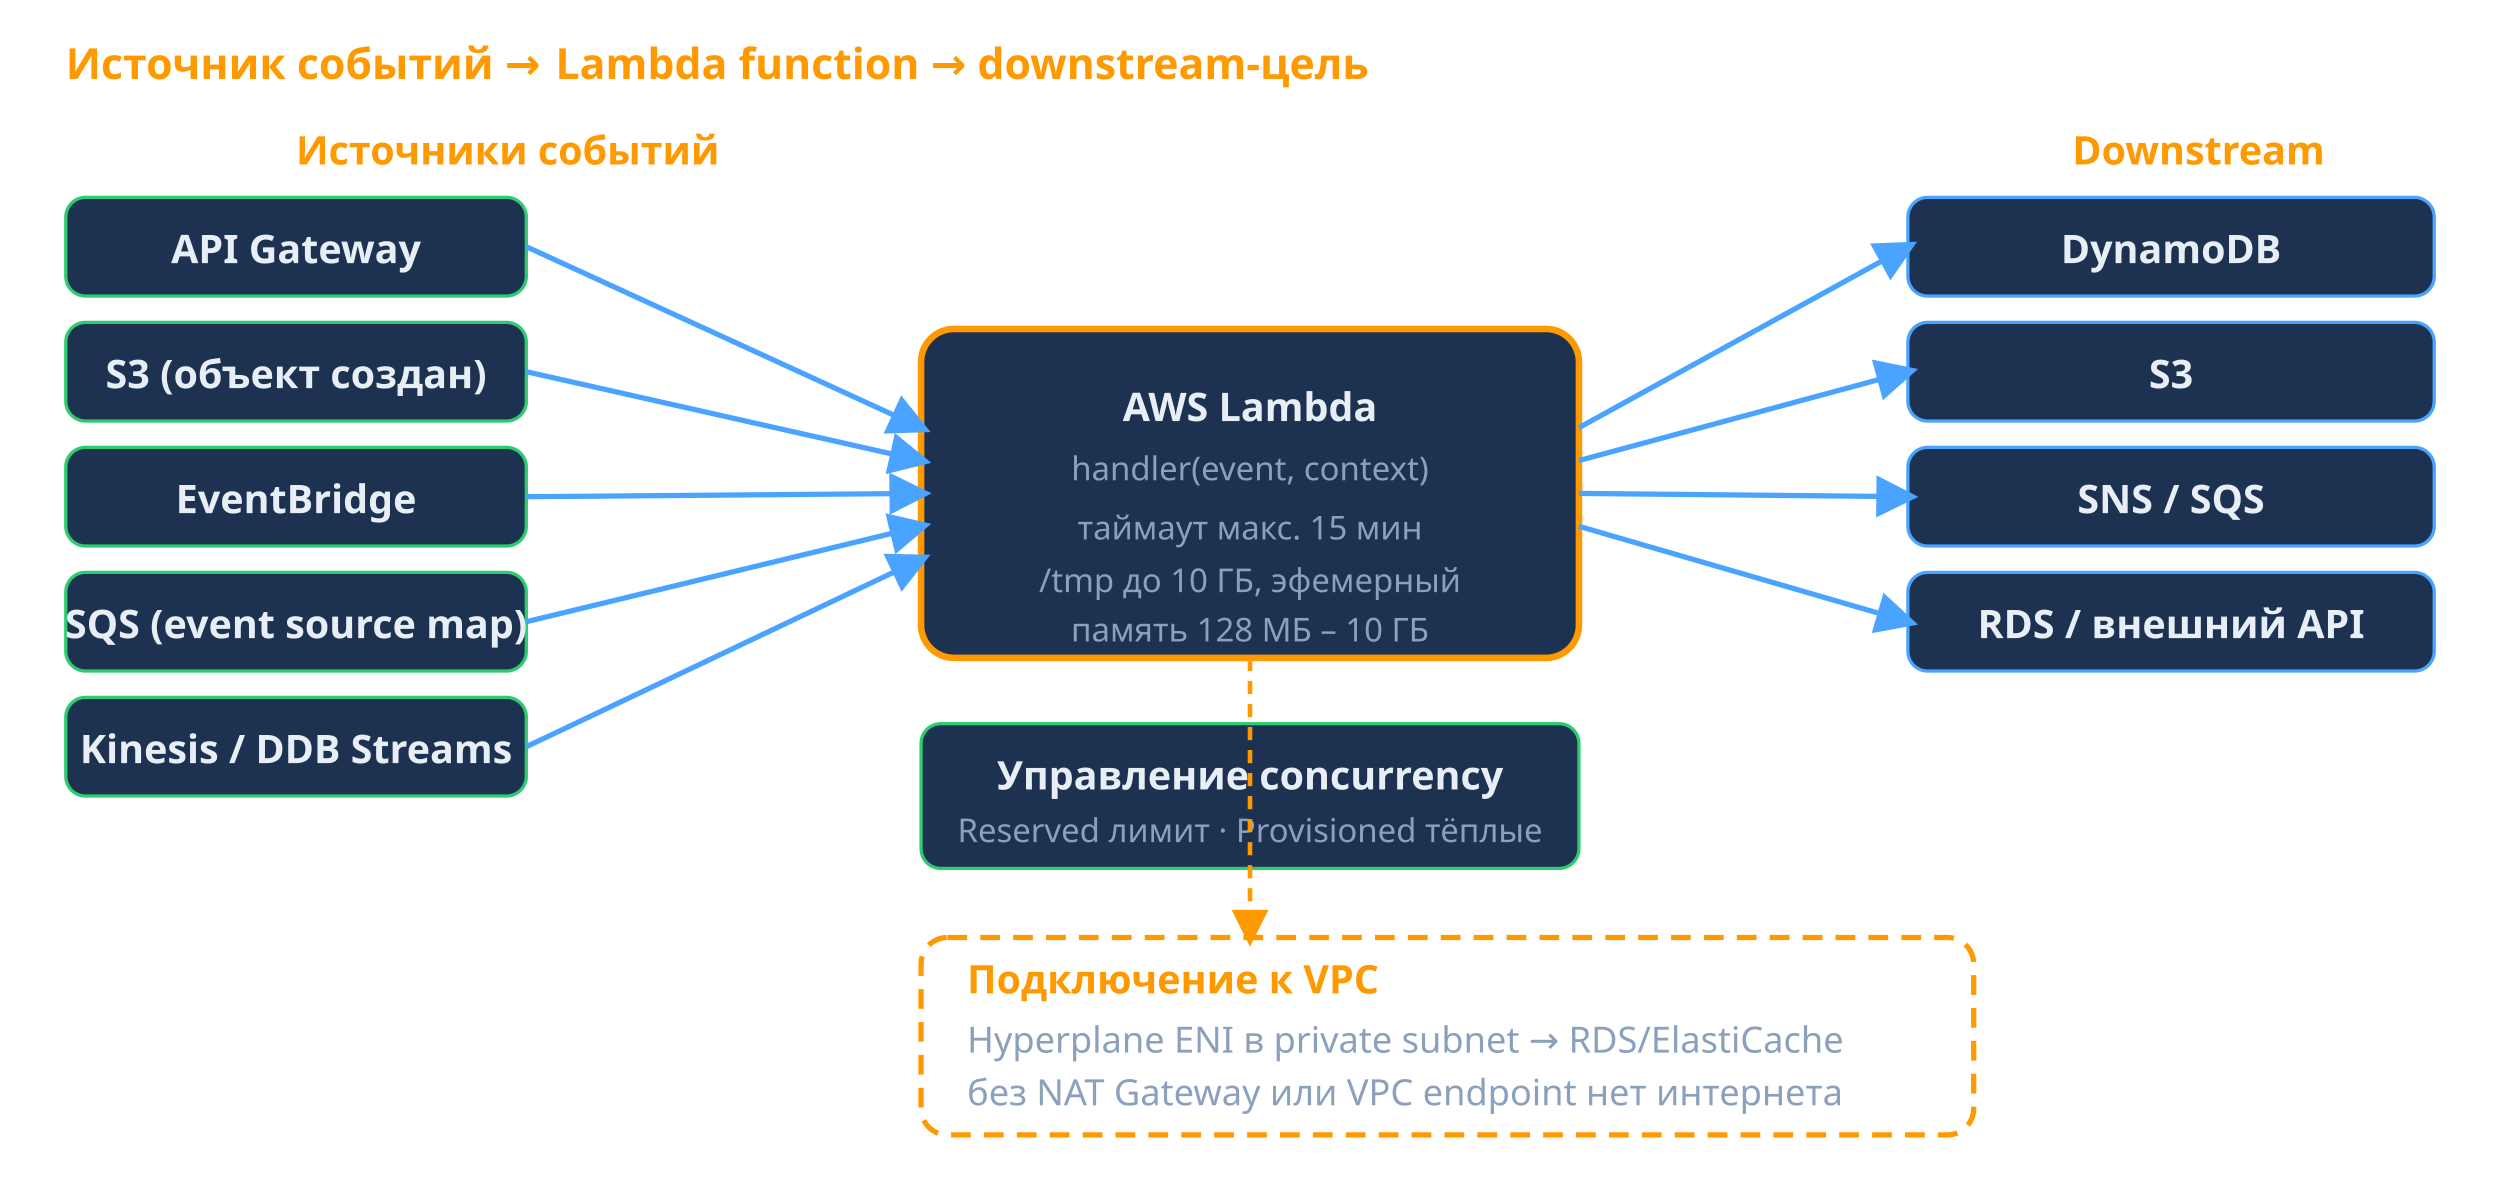
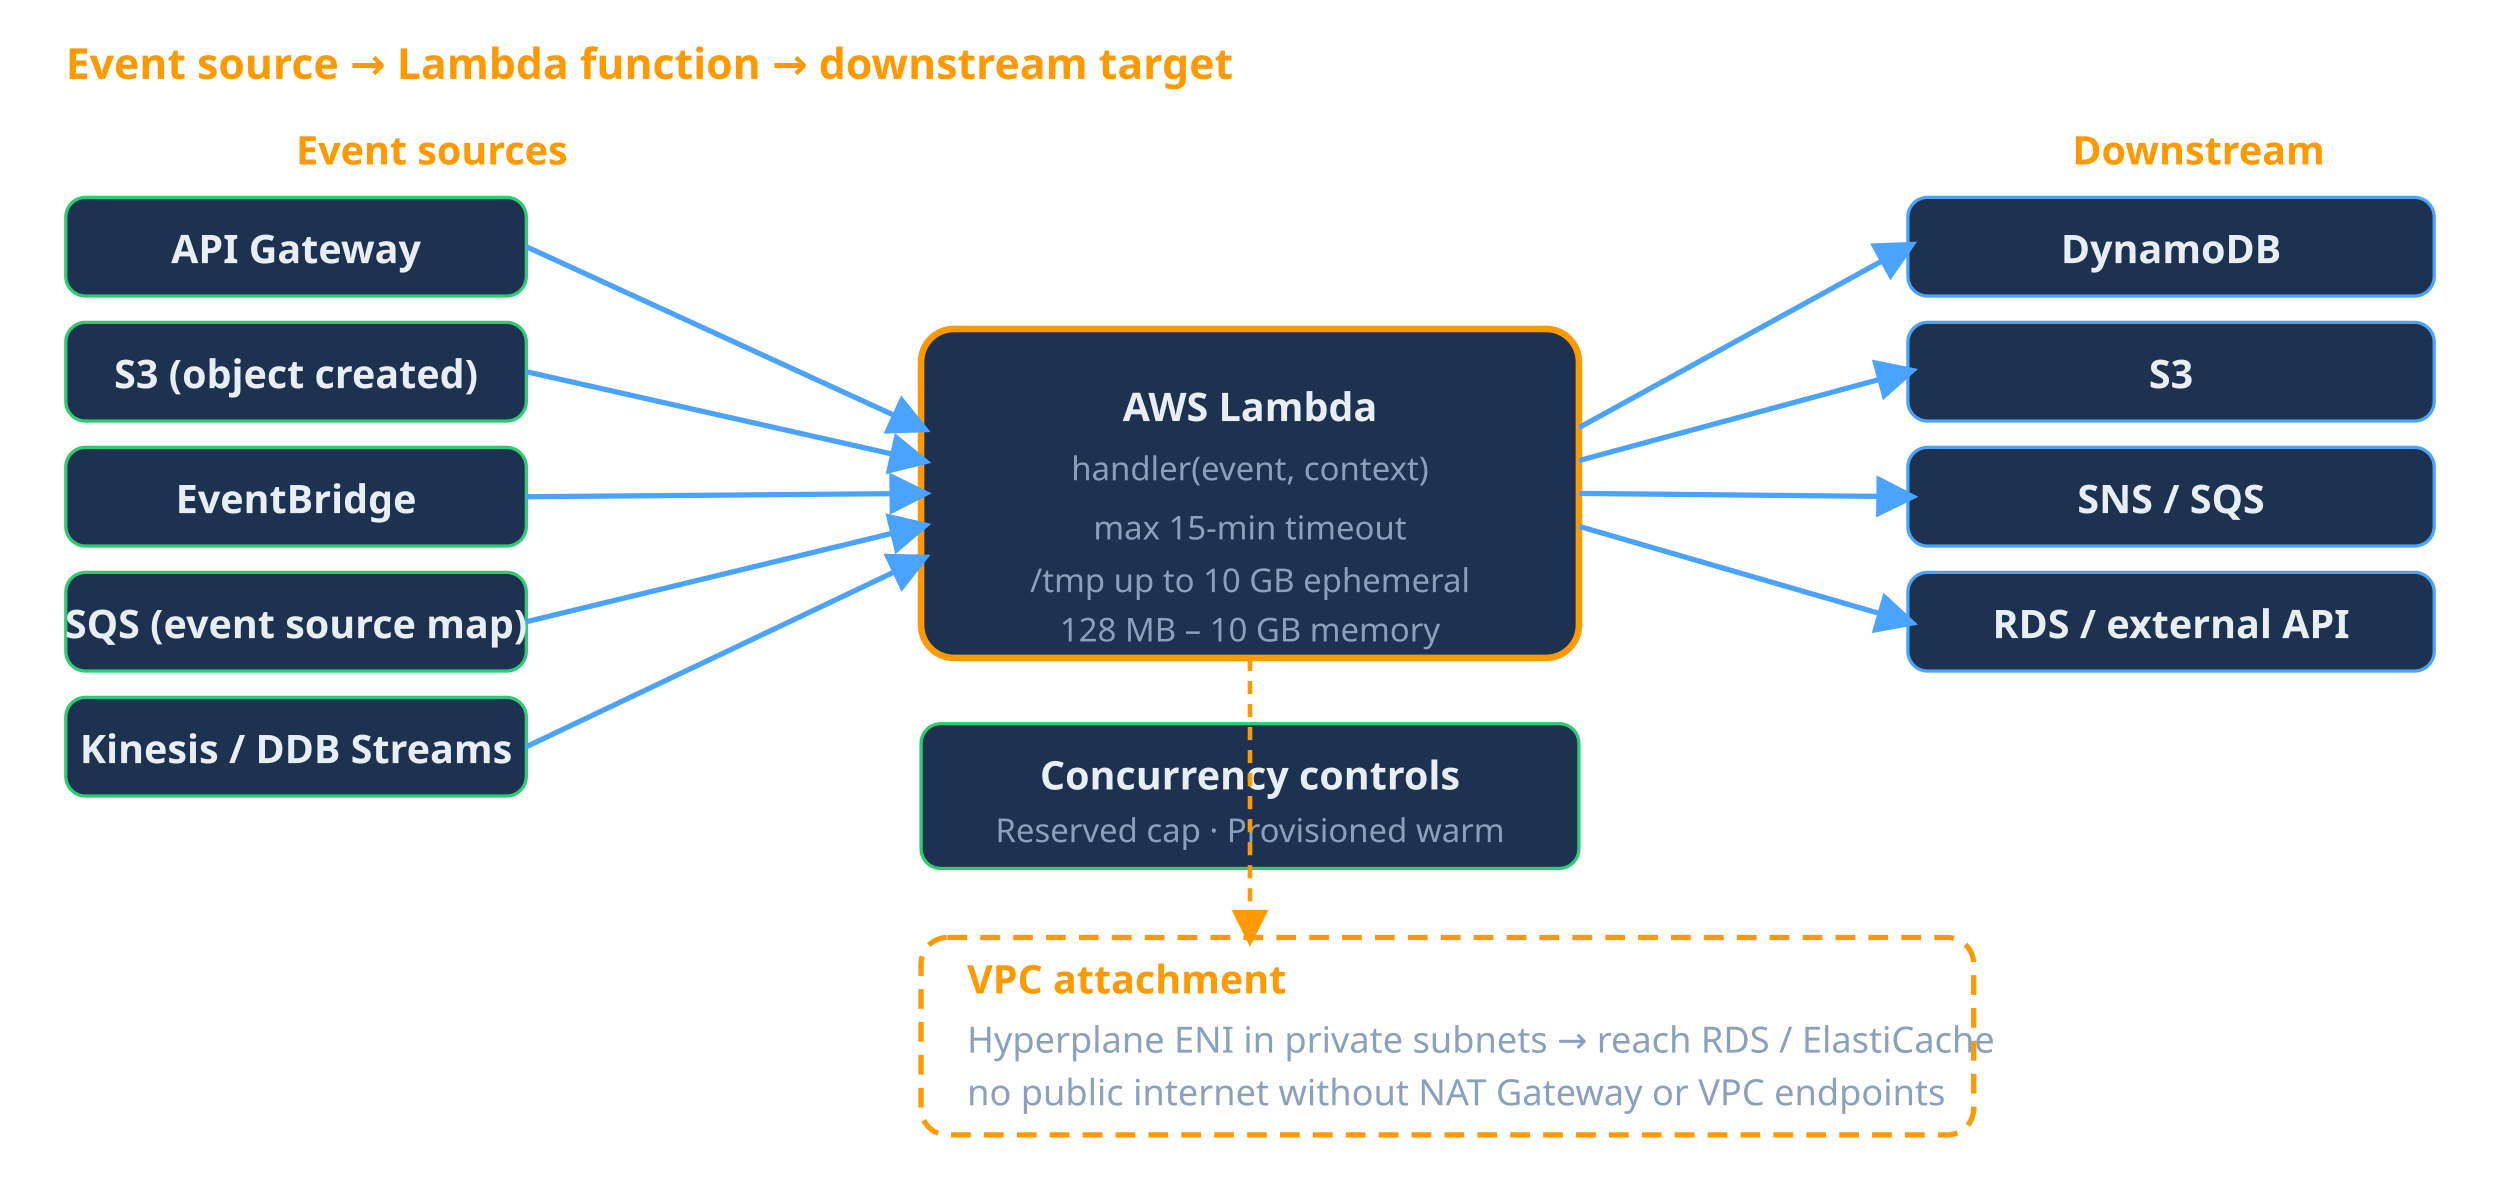
- <svg xmlns="http://www.w3.org/2000/svg" viewBox="0 0 760 360" role="img" aria-label="Архитектура Lambda function: источники событий, управление concurrency, подключение к VPC через ENI и downstream-цели">
+ <svg xmlns="http://www.w3.org/2000/svg" viewBox="0 0 760 360" role="img" aria-label="Lambda function architecture with event sources, concurrency controls, VPC ENI attachment, and downstream targets">
  <style>
    .ttl { fill: #ff9900; font: 700 13px system-ui, sans-serif; }
    .src { fill: #1d3150; stroke: #2ecc71; }
    .fn { fill: #1d3150; stroke: #ff9900; stroke-width: 2; }
    .dst { fill: #1d3150; stroke: #4aa3ff; }
    .vpc { fill: none; stroke: #ff9900; stroke-width: 1.6; stroke-dasharray: 6 4; }
    .nodet { fill: #e8eef6; font: 600 12px system-ui, sans-serif; text-anchor: middle; }
    .sub { fill: #8aa0bd; font: 10px system-ui, sans-serif; text-anchor: middle; }
    .lbl { fill: #ff9900; font: 700 12px system-ui, sans-serif; }
    .note { fill: #8aa0bd; font: 11px system-ui, sans-serif; }
    .flow { stroke: #4aa3ff; stroke-width: 1.6; fill: none; marker-end: url(#arrB); }
    .vflow { stroke: #ff9900; stroke-width: 1.4; stroke-dasharray: 4 3; fill: none; marker-end: url(#arrO); }
  </style>
  <defs>
    <marker id="arrB" markerWidth="8" markerHeight="8" refX="6" refY="4" orient="auto">
      <path d="M0,0 L8,4 L0,8 z" fill="#4aa3ff" />
    </marker>
    <marker id="arrO" markerWidth="8" markerHeight="8" refX="6" refY="4" orient="auto">
      <path d="M0,0 L8,4 L0,8 z" fill="#ff9900" />
    </marker>
  </defs>
-   <text x="20" y="24" class="ttl">Источник событий  →  Lambda function  →  downstream-цель</text>
-   <text x="90" y="50" class="lbl">Источники событий</text>
+   <text x="20" y="24" class="ttl">Event source  →  Lambda function  →  downstream target</text>
+   <text x="90" y="50" class="lbl">Event sources</text>
  <rect class="src" x="20" y="60" width="140" height="30" rx="6" />
  <text class="nodet" x="90" y="80">API Gateway</text>
  <rect class="src" x="20" y="98" width="140" height="30" rx="6" />
-   <text class="nodet" x="90" y="118">S3 (объект создан)</text>
+   <text class="nodet" x="90" y="118">S3 (object created)</text>
  <rect class="src" x="20" y="136" width="140" height="30" rx="6" />
  <text class="nodet" x="90" y="156">EventBridge</text>
  <rect class="src" x="20" y="174" width="140" height="30" rx="6" />
  <text class="nodet" x="90" y="194">SQS (event source map)</text>
  <rect class="src" x="20" y="212" width="140" height="30" rx="6" />
  <text class="nodet" x="90" y="232">Kinesis / DDB Streams</text>
  <rect class="fn" x="280" y="100" width="200" height="100" rx="10" />
  <text class="nodet" x="380" y="128">AWS Lambda</text>
  <text class="sub" x="380" y="146">handler(event, context)</text>
-   <text class="sub" x="380" y="164">таймаут макс. 15 мин</text>
-   <text class="sub" x="380" y="180">/tmp до 10 ГБ, эфемерный</text>
-   <text class="sub" x="380" y="195">память 128 МБ – 10 ГБ</text>
+   <text class="sub" x="380" y="164">max 15-min timeout</text>
+   <text class="sub" x="380" y="180">/tmp up to 10 GB ephemeral</text>
+   <text class="sub" x="380" y="195">128 MB – 10 GB memory</text>
  <rect class="src" x="280" y="220" width="200" height="44" rx="6" />
-   <text class="nodet" x="380" y="240">Управление concurrency</text>
-   <text class="sub" x="380" y="256">Reserved лимит · Provisioned тёплые</text>
+   <text class="nodet" x="380" y="240">Concurrency controls</text>
+   <text class="sub" x="380" y="256">Reserved cap · Provisioned warm</text>
  <text x="630" y="50" class="lbl">Downstream</text>
  <rect class="dst" x="580" y="60" width="160" height="30" rx="6" />
  <text class="nodet" x="660" y="80">DynamoDB</text>
  <rect class="dst" x="580" y="98" width="160" height="30" rx="6" />
  <text class="nodet" x="660" y="118">S3</text>
  <rect class="dst" x="580" y="136" width="160" height="30" rx="6" />
  <text class="nodet" x="660" y="156">SNS / SQS</text>
  <rect class="dst" x="580" y="174" width="160" height="30" rx="6" />
-   <text class="nodet" x="660" y="194">RDS / внешний API</text>
+   <text class="nodet" x="660" y="194">RDS / external API</text>
  <path class="flow" d="M160,75 L280,130" />
  <path class="flow" d="M160,113 L280,140" />
  <path class="flow" d="M160,151 L280,150" />
  <path class="flow" d="M160,189 L280,160" />
  <path class="flow" d="M160,227 L280,170" />
  <path class="flow" d="M480,130 L580,75" />
  <path class="flow" d="M480,140 L580,113" />
  <path class="flow" d="M480,150 L580,151" />
  <path class="flow" d="M480,160 L580,189" />
  <rect class="vpc" x="280" y="285" width="320" height="60" rx="8" />
-   <text x="294" y="302" class="lbl">Подключение к VPC</text>
-   <text x="294" y="320" class="note">Hyperplane ENI в private subnet → RDS/ElastiCache</text>
-   <text x="294" y="336" class="note">без NAT Gateway или VPC endpoint нет интернета</text>
+   <text x="294" y="302" class="lbl">VPC attachment</text>
+   <text x="294" y="320" class="note">Hyperplane ENI in private subnets → reach RDS / ElastiCache</text>
+   <text x="294" y="336" class="note">no public internet without NAT Gateway or VPC endpoints</text>
  <path class="vflow" d="M380,200 L380,285" />
</svg>
